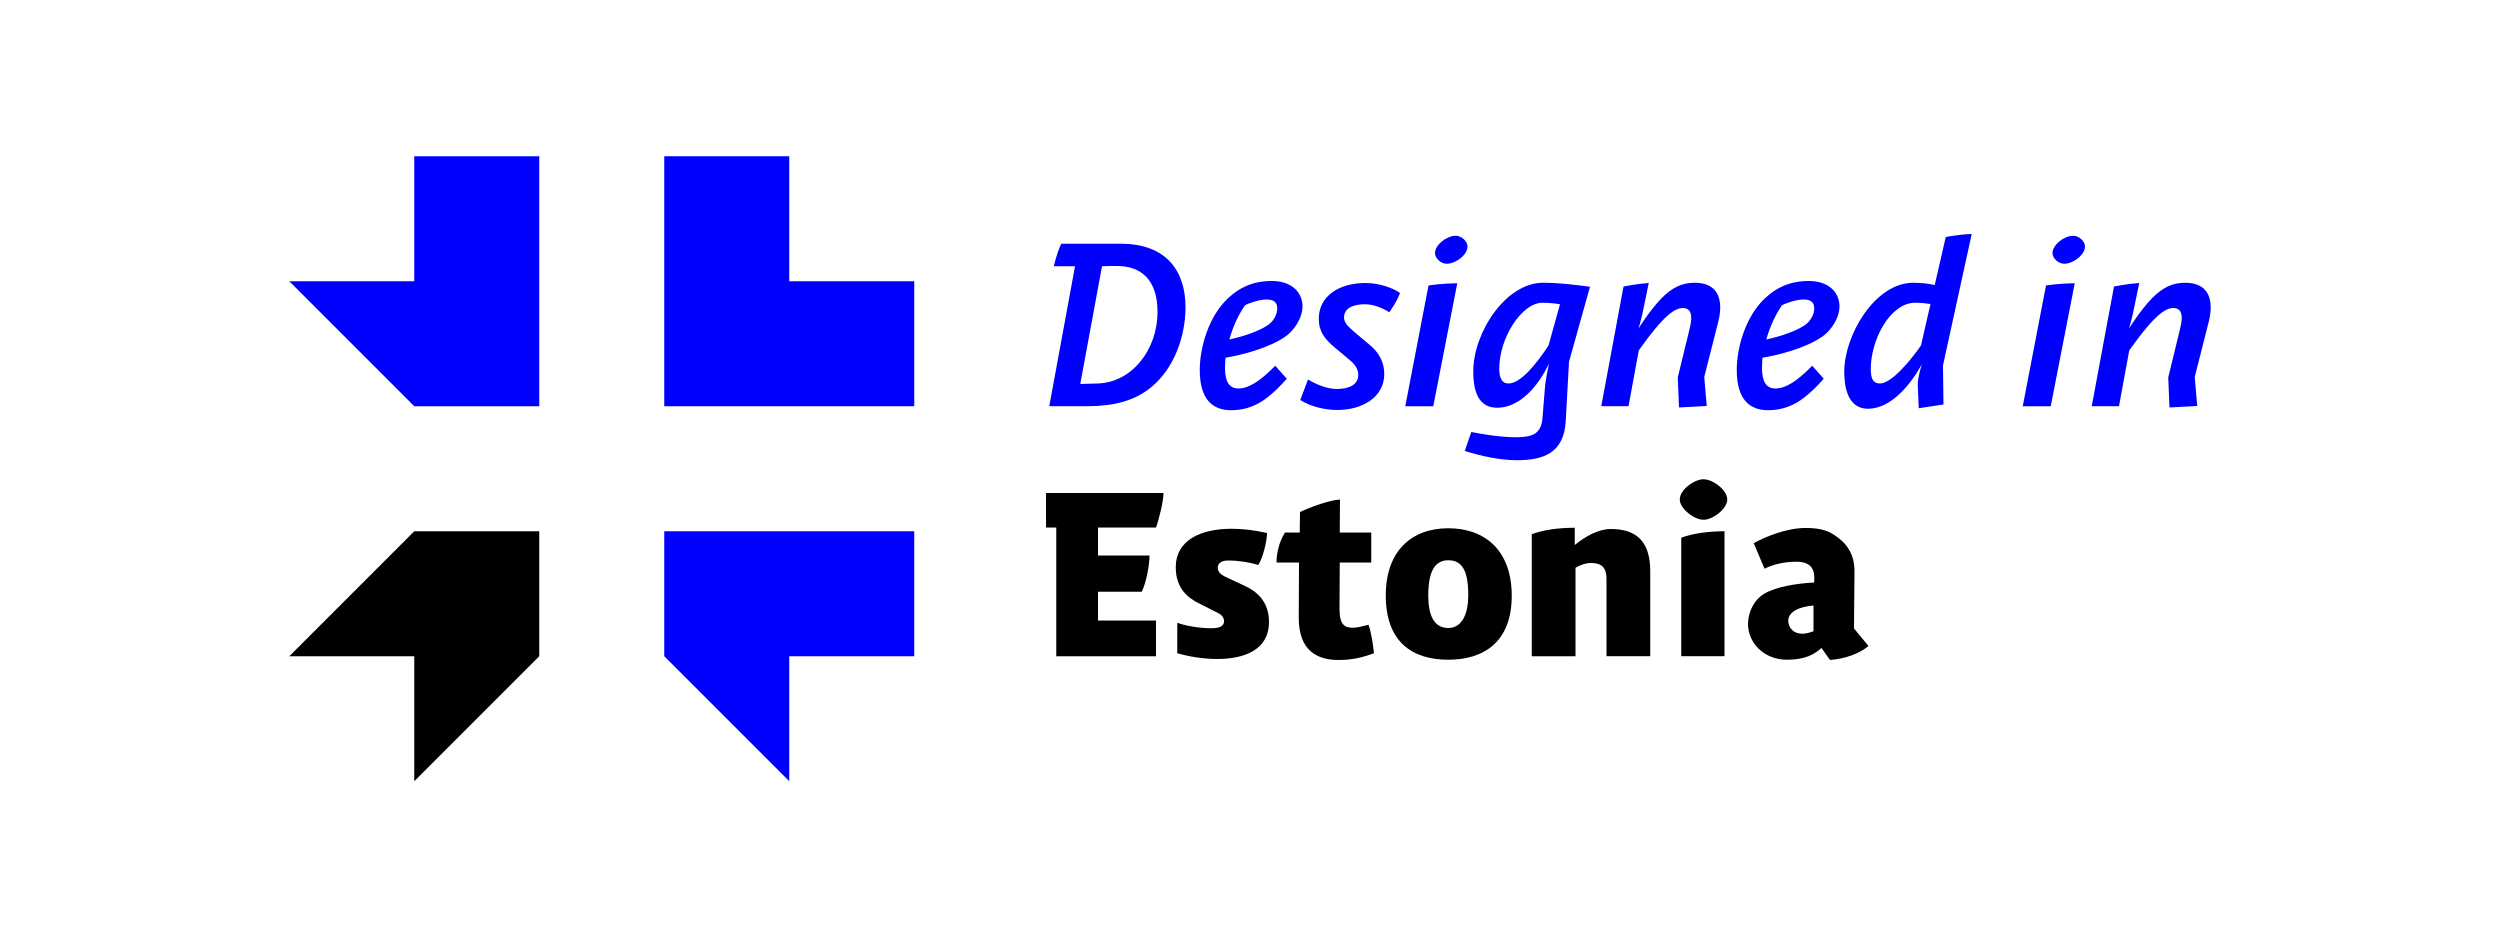
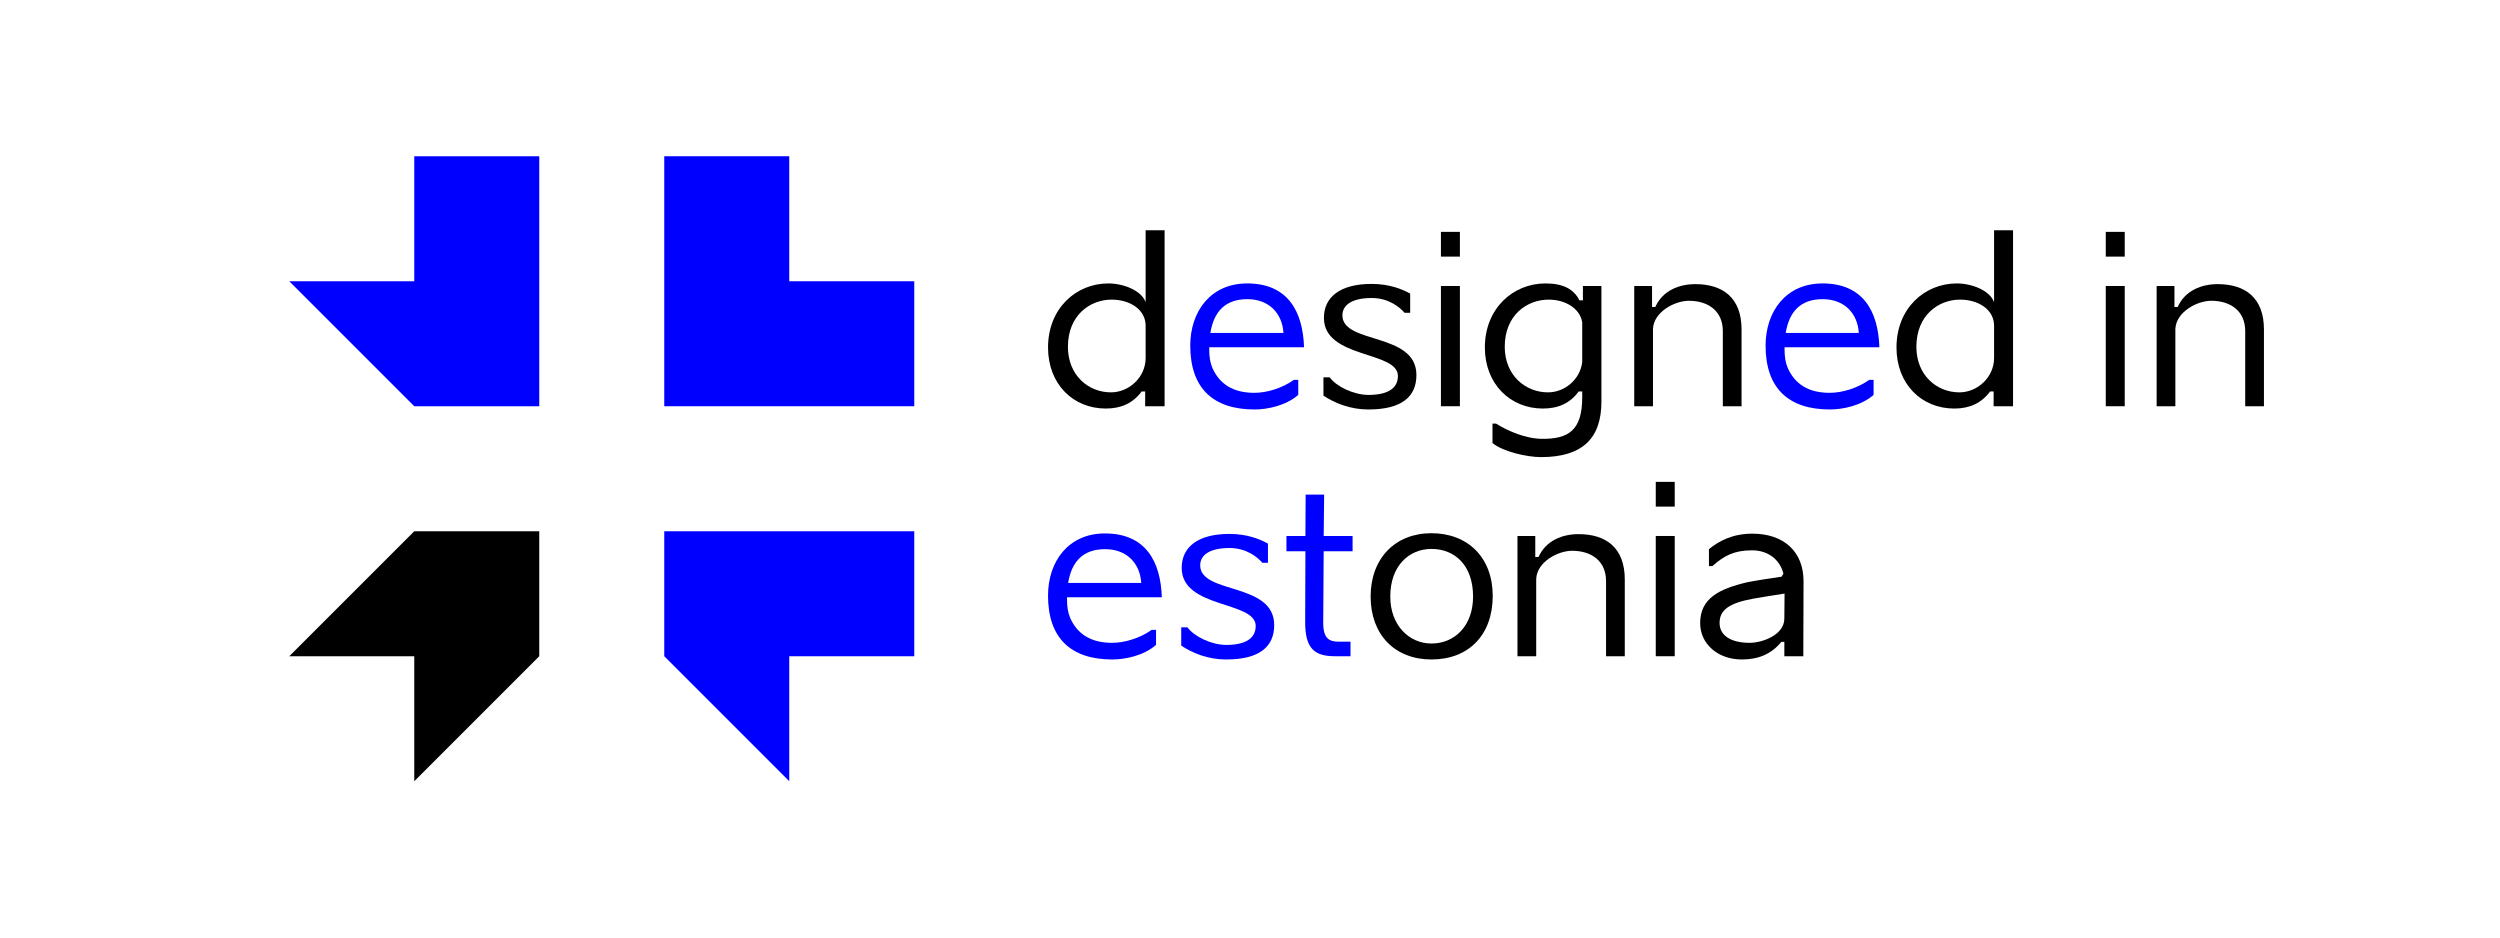
<svg xmlns="http://www.w3.org/2000/svg" version="1.1" id="Layer_1" x="0px" y="0px" width="400px" height="150px" viewBox="0 0 400 150" enable-background="new 0 0 400 150" xml:space="preserve">
-   <meta content="svg/xml" http-equiv="Content-Type" />
+   <meta http-equiv="Content-Type" content="svg/xml" />
  <g>
    <g>
      <g>
        <g>
          <polygon fill="#0000FF" points="126.28,45.001 126.28,25 106.282,25 106.282,45.001 106.282,64.998 126.28,64.998       146.282,64.998 146.282,45.001     " />
          <polygon fill="#0000FF" points="66.281,25 66.281,45.001 46.283,45.001 66.281,64.997 66.281,64.998 86.281,64.998       86.281,45.001 86.281,25     " />
          <polygon fill="#0000FF" points="126.28,85 106.282,85 106.282,105 106.286,105 126.28,124.994 126.28,105 146.282,105       146.282,85     " />
          <polygon points="66.281,85 66.281,85.004 46.283,105 66.281,105 66.281,125 86.281,105 86.281,85     " />
        </g>
      </g>
    </g>
-     <g>
-       <g enable-background="new    ">
-         <path fill="#0000FF" d="M172.003,42.601h-3.399c0.399-1.68,0.999-3.319,1.199-3.6h9.559c7.318,0,10.318,4.439,10.318,10.159     c0,4.599-1.76,9.678-5.399,12.718c-2.72,2.279-6.079,3.119-10.479,3.119h-5.919L172.003,42.601z M175.642,61.357     c5.359-0.16,9.559-5.279,9.559-11.478c0-5.039-2.56-7.319-6.479-7.319c-0.76,0-1.68,0-2.4,0.04l-3.479,18.837L175.642,61.357z" />
-         <path fill="#0000FF" d="M196.082,57.238c-0.04,0.48-0.08,1.04-0.08,1.68c0,2.239,0.761,3.239,2.12,3.239     c1.64,0,3.399-1.079,5.919-3.639l1.84,2.079c-1,1.16-2.119,2.24-3.119,3c-1.521,1.199-3.399,2.039-5.76,2.039     c-2.959,0-5.039-1.68-5.039-6.438c0-3.64,1.44-8.639,4.56-11.519c1.76-1.64,3.879-2.72,6.999-2.72c3.119,0,4.879,1.8,4.879,4.08     c0,1.359-0.76,2.959-2,4.199C204.682,54.919,200.361,56.519,196.082,57.238z M196.683,54.319c2.439-0.521,5.438-1.561,6.599-2.64     c0.6-0.561,1.079-1.48,1.079-2.32c0-1.159-0.76-1.439-1.76-1.439s-2.561,0.479-3.398,0.92     C198.122,50.399,197.322,52.159,196.683,54.319z" />
-         <path fill="#0000FF" d="M209.283,60.718c1.479,0.92,3.318,1.52,4.559,1.52c1.961,0,3.479-0.64,3.479-2.279     c0-0.84-0.479-1.6-1.277-2.279l-2.438-2.04c-1.642-1.359-2.602-2.6-2.602-4.64c0-3.559,3.159-5.719,7.479-5.719     c2.039,0,4.318,0.72,5.52,1.6c-0.561,1.52-1.72,3.08-1.72,3.08c-1.119-0.721-2.562-1.28-3.921-1.28     c-1.879,0-3.317,0.64-3.317,2.12c0,0.8,0.642,1.438,1.601,2.279l2.479,2.08c1.561,1.279,2.357,2.839,2.357,4.679     c0,3.72-3.519,5.759-7.519,5.759c-2.079,0-4.399-0.6-5.919-1.6L209.283,60.718z" />
-         <path fill="#0000FF" d="M228.563,45.681c0.359-0.08,2.601-0.36,4.601-0.36l-3.84,19.677h-4.479L228.563,45.681z M229.602,40.481     c0-1.28,1.84-2.76,3.319-2.76c0.92,0,1.88,0.88,1.88,1.72c0,1.359-1.92,2.76-3.318,2.76     C230.521,42.201,229.602,41.321,229.602,40.481z" />
-         <path fill="#0000FF" d="M250.52,67.316c-0.277,5.319-3.758,6.319-7.877,6.319c-2.641,0-5.721-0.68-8.279-1.479l1.039-3.04     c1.521,0.32,4.682,0.84,7.039,0.84c2.682,0,4.16-0.439,4.359-3.159l0.399-4.879c0.079-1.16,0.64-3.76,0.64-3.76     c-1.68,3.6-4.679,7.079-8.277,7.079c-2.438,0-3.84-1.68-3.84-5.799c0-6.239,5.199-14.198,11.158-14.198     c2.319,0,4.879,0.28,7.518,0.64l-3.357,11.998L250.52,67.316z M247.762,55.278l1.838-6.599c-0.72-0.12-1.72-0.24-2.799-0.24     c-3.318,0-6.919,5.6-6.919,10.559c0,1.64,0.521,2.359,1.479,2.359C243.32,61.357,245.881,58.158,247.762,55.278z" />
-         <path fill="#0000FF" d="M259.762,45.84c0,0,2.159-0.439,4.039-0.56l-0.84,4.079c-0.32,1.68-0.801,3.2-0.801,3.2     s1.84-2.96,3.721-4.88c1.639-1.64,3.199-2.439,5.238-2.439c2.359,0,4.119,1.04,4.119,3.999c0,0.84-0.199,1.88-0.439,2.72     l-2.119,8.358l0.399,4.64l-4.438,0.24l-0.201-4.8l1.882-7.719c0.159-0.64,0.278-1.279,0.278-1.839     c0-1.04-0.479-1.561-1.357-1.561c-0.962,0-1.962,0.721-3.08,1.84c-1.721,1.72-3.959,4.959-3.959,4.959l-1.643,8.919h-4.357     L259.762,45.84z" />
-         <path fill="#0000FF" d="M282,57.238c-0.039,0.48-0.08,1.04-0.08,1.68c0,2.239,0.762,3.239,2.12,3.239     c1.64,0,3.399-1.079,5.919-3.639l1.84,2.079c-1,1.16-2.119,2.24-3.119,3c-1.52,1.199-3.397,2.039-5.76,2.039     c-2.959,0-5.039-1.68-5.039-6.438c0-3.64,1.439-8.639,4.561-11.519c1.761-1.64,3.879-2.72,6.998-2.72s4.879,1.8,4.879,4.08     c0,1.359-0.76,2.959-2,4.199C290.6,54.919,286.279,56.519,282,57.238z M282.602,54.319c2.438-0.521,5.438-1.561,6.6-2.64     c0.6-0.561,1.078-1.48,1.078-2.32c0-1.159-0.76-1.439-1.76-1.439s-2.56,0.479-3.397,0.92     C284.04,50.399,283.24,52.159,282.602,54.319z" />
-         <path fill="#0000FF" d="M306.84,61.558c-0.041-1.04,0.639-3.239,0.639-3.239c-1.799,3.239-4.918,7.079-8.598,7.079     c-2.32,0-3.8-1.8-3.8-5.959c0-5.76,4.88-14.198,11.038-14.198c1.12,0,2.4,0.12,3.439,0.36l1.76-7.679c0,0,2.24-0.44,4.158-0.48     l-4.6,21.037l0.08,6.238l-3.96,0.601L306.84,61.558z M307.359,55.278l1.52-6.639c-0.561-0.08-1.48-0.2-2.439-0.2     c-4.039,0-7.119,5.959-7.119,10.599c0,1.72,0.48,2.319,1.48,2.319C302.721,61.357,305.92,57.358,307.359,55.278z" />
-         <path fill="#0000FF" d="M327.359,45.681c0.358-0.08,2.6-0.36,4.6-0.36l-3.84,19.677h-4.479L327.359,45.681z M328.4,40.481     c0-1.28,1.838-2.76,3.316-2.76c0.922,0,1.881,0.88,1.881,1.72c0,1.359-1.918,2.76-3.318,2.76     C329.32,42.201,328.4,41.321,328.4,40.481z" />
-         <path fill="#0000FF" d="M338.24,45.84c0,0,2.158-0.439,4.039-0.56l-0.84,4.079c-0.32,1.68-0.801,3.2-0.801,3.2     s1.84-2.96,3.721-4.88c1.639-1.64,3.199-2.439,5.238-2.439c2.357,0,4.117,1.04,4.117,3.999c0,0.84-0.197,1.88-0.438,2.72     l-2.119,8.358l0.398,4.64l-4.438,0.24l-0.2-4.8l1.88-7.719c0.16-0.64,0.28-1.279,0.28-1.839c0-1.04-0.48-1.561-1.359-1.561     c-0.961,0-1.961,0.721-3.08,1.84c-1.72,1.72-3.959,4.959-3.959,4.959l-1.641,8.919h-4.359L338.24,45.84z" />
-       </g>
-       <g>
-         <g enable-background="new    ">
-           <path d="M167.363,78.882h18.797c0,1.279-0.72,4.239-1.2,5.519h-9.278v4.479h8.239c0,1.64-0.561,4.438-1.24,5.8h-6.999v4.6h9.278      v5.72h-15.957V84.4h-1.64V78.882z" />
-           <path d="M188.363,99.639c1.12,0.439,3.399,0.879,5.439,0.879c1.319,0,2.039-0.317,2.039-1.119c0-0.479-0.24-0.959-0.96-1.318      l-3.079-1.561c-1.68-0.84-3.68-2.318-3.68-5.76c0-4.359,4.039-6.158,8.959-6.158c1.8,0,3.719,0.239,5.64,0.68      c0,1.32-0.681,4.039-1.4,5.119c-1.358-0.438-3.198-0.721-4.798-0.721c-1.119,0-1.68,0.479-1.68,1.12      c0,0.64,0.4,1.119,1.28,1.521l3.079,1.438c1.72,0.8,3.84,2.359,3.84,5.759c0,4.439-3.92,5.92-8.279,5.92      c-2.159,0-4.438-0.358-6.398-0.92v-4.879H188.363z" />
-           <path d="M214.361,85.2h5.039V90h-5.039l-0.041,7.398c0,2.56,0.801,3.039,2.16,3.039c0.681,0,1.601-0.24,2.479-0.479      c0.438,1.08,0.762,3.479,0.88,4.56c-1.84,0.68-3.521,1.08-5.68,1.08c-3.359,0-6.397-1.438-6.358-6.84l0.04-8.758h-3.6      c0-1.521,0.438-3.359,1.358-4.8h2.359l0.04-3.279c0,0,3.799-1.8,6.397-2L214.361,85.2z" />
-           <path d="M231.721,84.521c5.801,0,10.158,3.479,10.158,10.797c0,7.438-4.52,10.238-10.158,10.238      c-5.839,0-9.998-2.918-9.998-10.277C221.723,88.08,225.922,84.521,231.721,84.521z M231.721,100.479c2.24,0,3.2-2.318,3.2-5.24      c0-3.838-0.92-5.598-3.2-5.598c-2.238,0-3.199,1.959-3.199,5.639C228.521,98.238,229.32,100.479,231.721,100.479z" />
-           <path d="M257.04,92.561c0-2.24-1.36-2.479-2.521-2.479c-0.84,0-1.681,0.319-2.439,0.761v14.157h-6.998V85.48      c1.721-0.682,4.279-1.041,6.879-1.041V87.2c1.641-1.36,3.799-2.56,5.76-2.56c3.918,0,6.318,1.799,6.318,6.758v13.599h-6.999      V92.561z" />
-           <path d="M272.561,76.682c1.521,0,3.801,1.721,3.801,3.239c0,1.44-2.238,3.24-3.801,3.24c-1.52,0-3.799-1.8-3.799-3.24      C268.762,78.361,271.082,76.682,272.561,76.682z M269.002,86.04c1.719-0.681,4.318-1.04,6.918-1.04v19.997h-6.918V86.04z" />
-           <path d="M298.959,103.357c-1.439,1.238-3.84,2.078-6.16,2.238l-1.359-1.918c-1.08,0.959-2.52,1.879-5.52,1.879      c-3.719,0-6.238-2.721-6.238-5.721c0-1.88,0.961-3.879,2.602-4.839c1.959-1.16,5.236-1.642,7.997-1.802v-0.799      c0-1.721-1-2.521-2.8-2.521c-2.238,0-3.959,0.521-5.157,1.119l-1.722-4.079c1.722-1,5.279-2.439,8.238-2.439      c1.76,0,3.279,0.201,4.639,1.121c1.723,1.119,3.28,2.799,3.24,5.918l-0.08,9.039L298.959,103.357z M290.16,100.998v-4.119      c-2.359,0.199-4.039,1.039-4.039,2.439c0,1.158,0.879,2.078,2.238,2.078C288.88,101.396,289.52,101.236,290.16,100.998z" />
-         </g>
-       </g>
-     </g>
+   </g>
+   <g>
+     <path d="M186.335,36.839v28.159h-3.108V62.63h-0.555c-1.406,1.887-3.293,2.738-5.736,2.738c-5.254,0-9.25-3.922-9.25-9.769   c0-6.253,4.477-10.25,9.658-10.25c2.331,0,5.254,1.073,5.958,2.997V36.839H186.335z M183.301,57.265v-5.144   c0-2.627-2.554-4.181-5.439-4.181c-3.441,0-6.994,2.479-6.994,7.548c0,4.588,3.293,7.29,6.882,7.29   C180.6,62.778,183.301,60.41,183.301,57.265z" />
+     <path fill="#0000FF" d="M193.475,55.563v0.333c0,1.147,0.147,2.146,0.518,2.997c1.147,2.553,3.294,3.959,6.698,3.959   c1.961,0,4.403-0.703,6.327-2.072h0.703v2.405c-1.998,1.739-4.959,2.331-6.994,2.331c-6.623,0-10.286-3.404-10.286-10.213   c0-5.476,3.256-9.954,9.103-9.954c6.513,0,8.918,4.478,9.103,10.213H193.475z M193.659,53.268h11.693   c-0.186-3.145-2.331-5.402-5.772-5.402C196.027,47.866,194.215,49.864,193.659,53.268z" />
+     <path d="M211.752,60.373h0.999c1.036,1.443,3.812,2.813,6.216,2.813c3.108,0,4.7-1.073,4.7-3.034   c0-4.034-11.841-2.738-11.841-9.288c0-3.256,2.479-5.439,7.659-5.439c2.923,0,5.032,0.925,6.143,1.554v3.071h-0.889   c-0.703-0.814-2.479-2.368-5.254-2.368c-3.22,0-4.699,1.147-4.699,2.775c0,4.662,11.841,2.664,11.841,9.547   c0,3.404-2.258,5.513-7.696,5.513c-2.85,0-5.366-0.999-7.179-2.22V60.373z" />
+     <path d="M230.548,41.058v-3.959h3.034v3.959H230.548z M230.548,64.998V45.757h3.034v19.241H230.548z" />
+     <path d="M253.155,62.63H252.6c-1.332,1.813-3.182,2.738-5.735,2.738c-5.217,0-9.287-3.922-9.287-9.769   c0-6.253,4.514-10.25,9.694-10.25c2.813,0,4.515,0.888,5.439,2.701h0.555v-2.294h2.961v18.501c0,5.847-2.998,8.881-9.658,8.881   c-2.294,0-6.143-0.888-7.771-2.257v-3.108h0.555c1.925,1.184,4.736,2.442,7.475,2.442c4.107,0,6.328-1.332,6.328-6.66V62.63z    M253.155,57.968v-6.402c-0.37-2.257-2.738-3.626-5.365-3.626c-3.479,0-7.031,2.479-7.031,7.548c0,4.588,3.33,7.29,6.92,7.29   C250.306,62.778,252.785,60.78,253.155,57.968z" />
+     <path d="M275.651,52.972c0-3.182-2.295-4.847-5.439-4.847c-2.221,0-5.588,1.739-5.735,4.477v12.396h-2.998V45.757h2.85v3.367h0.518   c1.185-2.664,3.849-3.663,6.402-3.663c4.366,0,7.4,2.146,7.4,7.252v12.285h-2.997V52.972z" />
+     <path fill="#0000FF" d="M285.529,55.563v0.333c0,1.147,0.147,2.146,0.518,2.997c1.147,2.553,3.294,3.959,6.698,3.959   c1.961,0,4.403-0.703,6.327-2.072h0.703v2.405c-1.998,1.739-4.959,2.331-6.994,2.331c-6.623,0-10.286-3.404-10.286-10.213   c0-5.476,3.256-9.954,9.103-9.954c6.513,0,8.918,4.478,9.103,10.213H285.529z M285.714,53.268h11.693   c-0.186-3.145-2.331-5.402-5.772-5.402C288.082,47.866,286.27,49.864,285.714,53.268z" />
+     <path d="M322.087,36.839v28.159h-3.108V62.63h-0.555c-1.406,1.887-3.294,2.738-5.736,2.738c-5.254,0-9.25-3.922-9.25-9.769   c0-6.253,4.478-10.25,9.657-10.25c2.331,0,5.255,1.073,5.958,2.997V36.839H322.087z M319.053,57.265v-5.144   c0-2.627-2.554-4.181-5.439-4.181c-3.441,0-6.994,2.479-6.994,7.548c0,4.588,3.294,7.29,6.883,7.29   C316.352,62.778,319.053,60.41,319.053,57.265z" />
+     <path d="M336.922,41.058v-3.959h3.034v3.959H336.922z M336.922,64.998V45.757h3.034v19.241H336.922z" />
+     <path d="M359.233,52.972c0-3.182-2.295-4.847-5.439-4.847c-2.221,0-5.588,1.739-5.735,4.477v12.396h-2.998V45.757h2.85v3.367h0.518   c1.185-2.664,3.849-3.663,6.402-3.663c4.366,0,7.4,2.146,7.4,7.252v12.285h-2.997V52.972z" />
+     <path fill="#0000FF" d="M170.72,95.563v0.333c0,1.147,0.148,2.146,0.518,2.997c1.147,2.553,3.293,3.959,6.697,3.959   c1.961,0,4.404-0.703,6.328-2.072h0.703v2.406c-1.998,1.738-4.958,2.33-6.994,2.33c-6.624,0-10.287-3.404-10.287-10.213   c0-5.476,3.256-9.953,9.103-9.953c6.513,0,8.918,4.478,9.103,10.213H170.72z M170.905,93.268h11.693   c-0.186-3.145-2.332-5.402-5.772-5.402C173.273,87.865,171.459,89.863,170.905,93.268z" />
+     <path fill="#0000FF" d="M188.997,100.373h0.999c1.036,1.443,3.812,2.813,6.216,2.813c3.108,0,4.7-1.074,4.7-3.035   c0-4.033-11.841-2.738-11.841-9.287c0-3.256,2.479-5.439,7.659-5.439c2.923,0,5.032,0.925,6.143,1.555v3.07h-0.889   c-0.703-0.814-2.479-2.368-5.254-2.368c-3.22,0-4.699,1.147-4.699,2.775c0,4.662,11.841,2.664,11.841,9.547   c0,3.403-2.258,5.513-7.696,5.513c-2.85,0-5.366-0.998-7.179-2.22V100.373z" />
+     <path fill="#0000FF" d="M211.789,85.757h4.625v2.442h-4.625l-0.074,11.471c0,2.516,0.999,2.997,2.442,2.997h1.924v2.331h-2.479   c-3.293,0-4.81-1.221-4.773-5.588l0.037-11.211h-3.034v-2.442h3.034l0.037-6.624h2.961L211.789,85.757z" />
+     <path d="M229.031,85.313c5.847,0,9.806,3.922,9.806,10.027c0,6.217-3.812,10.176-9.806,10.176c-5.884,0-9.731-3.996-9.731-10.064   C219.3,89.346,223.222,85.313,229.031,85.313z M229.031,102.963c3.737,0,6.66-2.85,6.66-7.512c0-4.958-2.886-7.622-6.66-7.622   c-3.552,0-6.586,2.664-6.586,7.622C222.445,100.076,225.479,102.963,229.031,102.963z" />
+     <path d="M256.967,92.973c0-3.183-2.295-4.848-5.439-4.848c-2.221,0-5.588,1.738-5.735,4.477v12.396h-2.998V85.757h2.85v3.367h0.519   c1.184-2.664,3.848-3.663,6.401-3.663c4.366,0,7.4,2.146,7.4,7.252v12.285h-2.997V92.973z" />
+     <path d="M264.921,81.058v-3.96h3.034v3.96H264.921z M264.921,104.998V85.757h3.034v19.241H264.921z" />
+     <path d="M285.493,102.704h-0.481c-1.628,1.998-3.737,2.812-6.327,2.812c-3.812,0-6.66-2.479-6.66-5.809   c0-3.959,2.997-5.477,7.548-6.55c1.295-0.259,4.145-0.703,5.477-0.888l0.296-0.481c-0.555-2.22-2.405-3.737-5.032-3.737   c-2.886,0-4.478,0.889-6.327,2.516h-0.556v-2.701c1.665-1.369,3.849-2.479,6.957-2.479c5.069,0,8.178,2.924,8.178,7.586   c0,4.292-0.037,7.77-0.037,12.025h-3.034V102.704z M285.493,99.041l0.037-4.07c-1.629,0.259-3.997,0.629-4.996,0.813   c-3.811,0.703-5.402,1.776-5.402,3.886s1.962,3.182,4.811,3.182c2.035,0,5.551-1.258,5.551-3.885V99.041z" />
  </g>
</svg>
